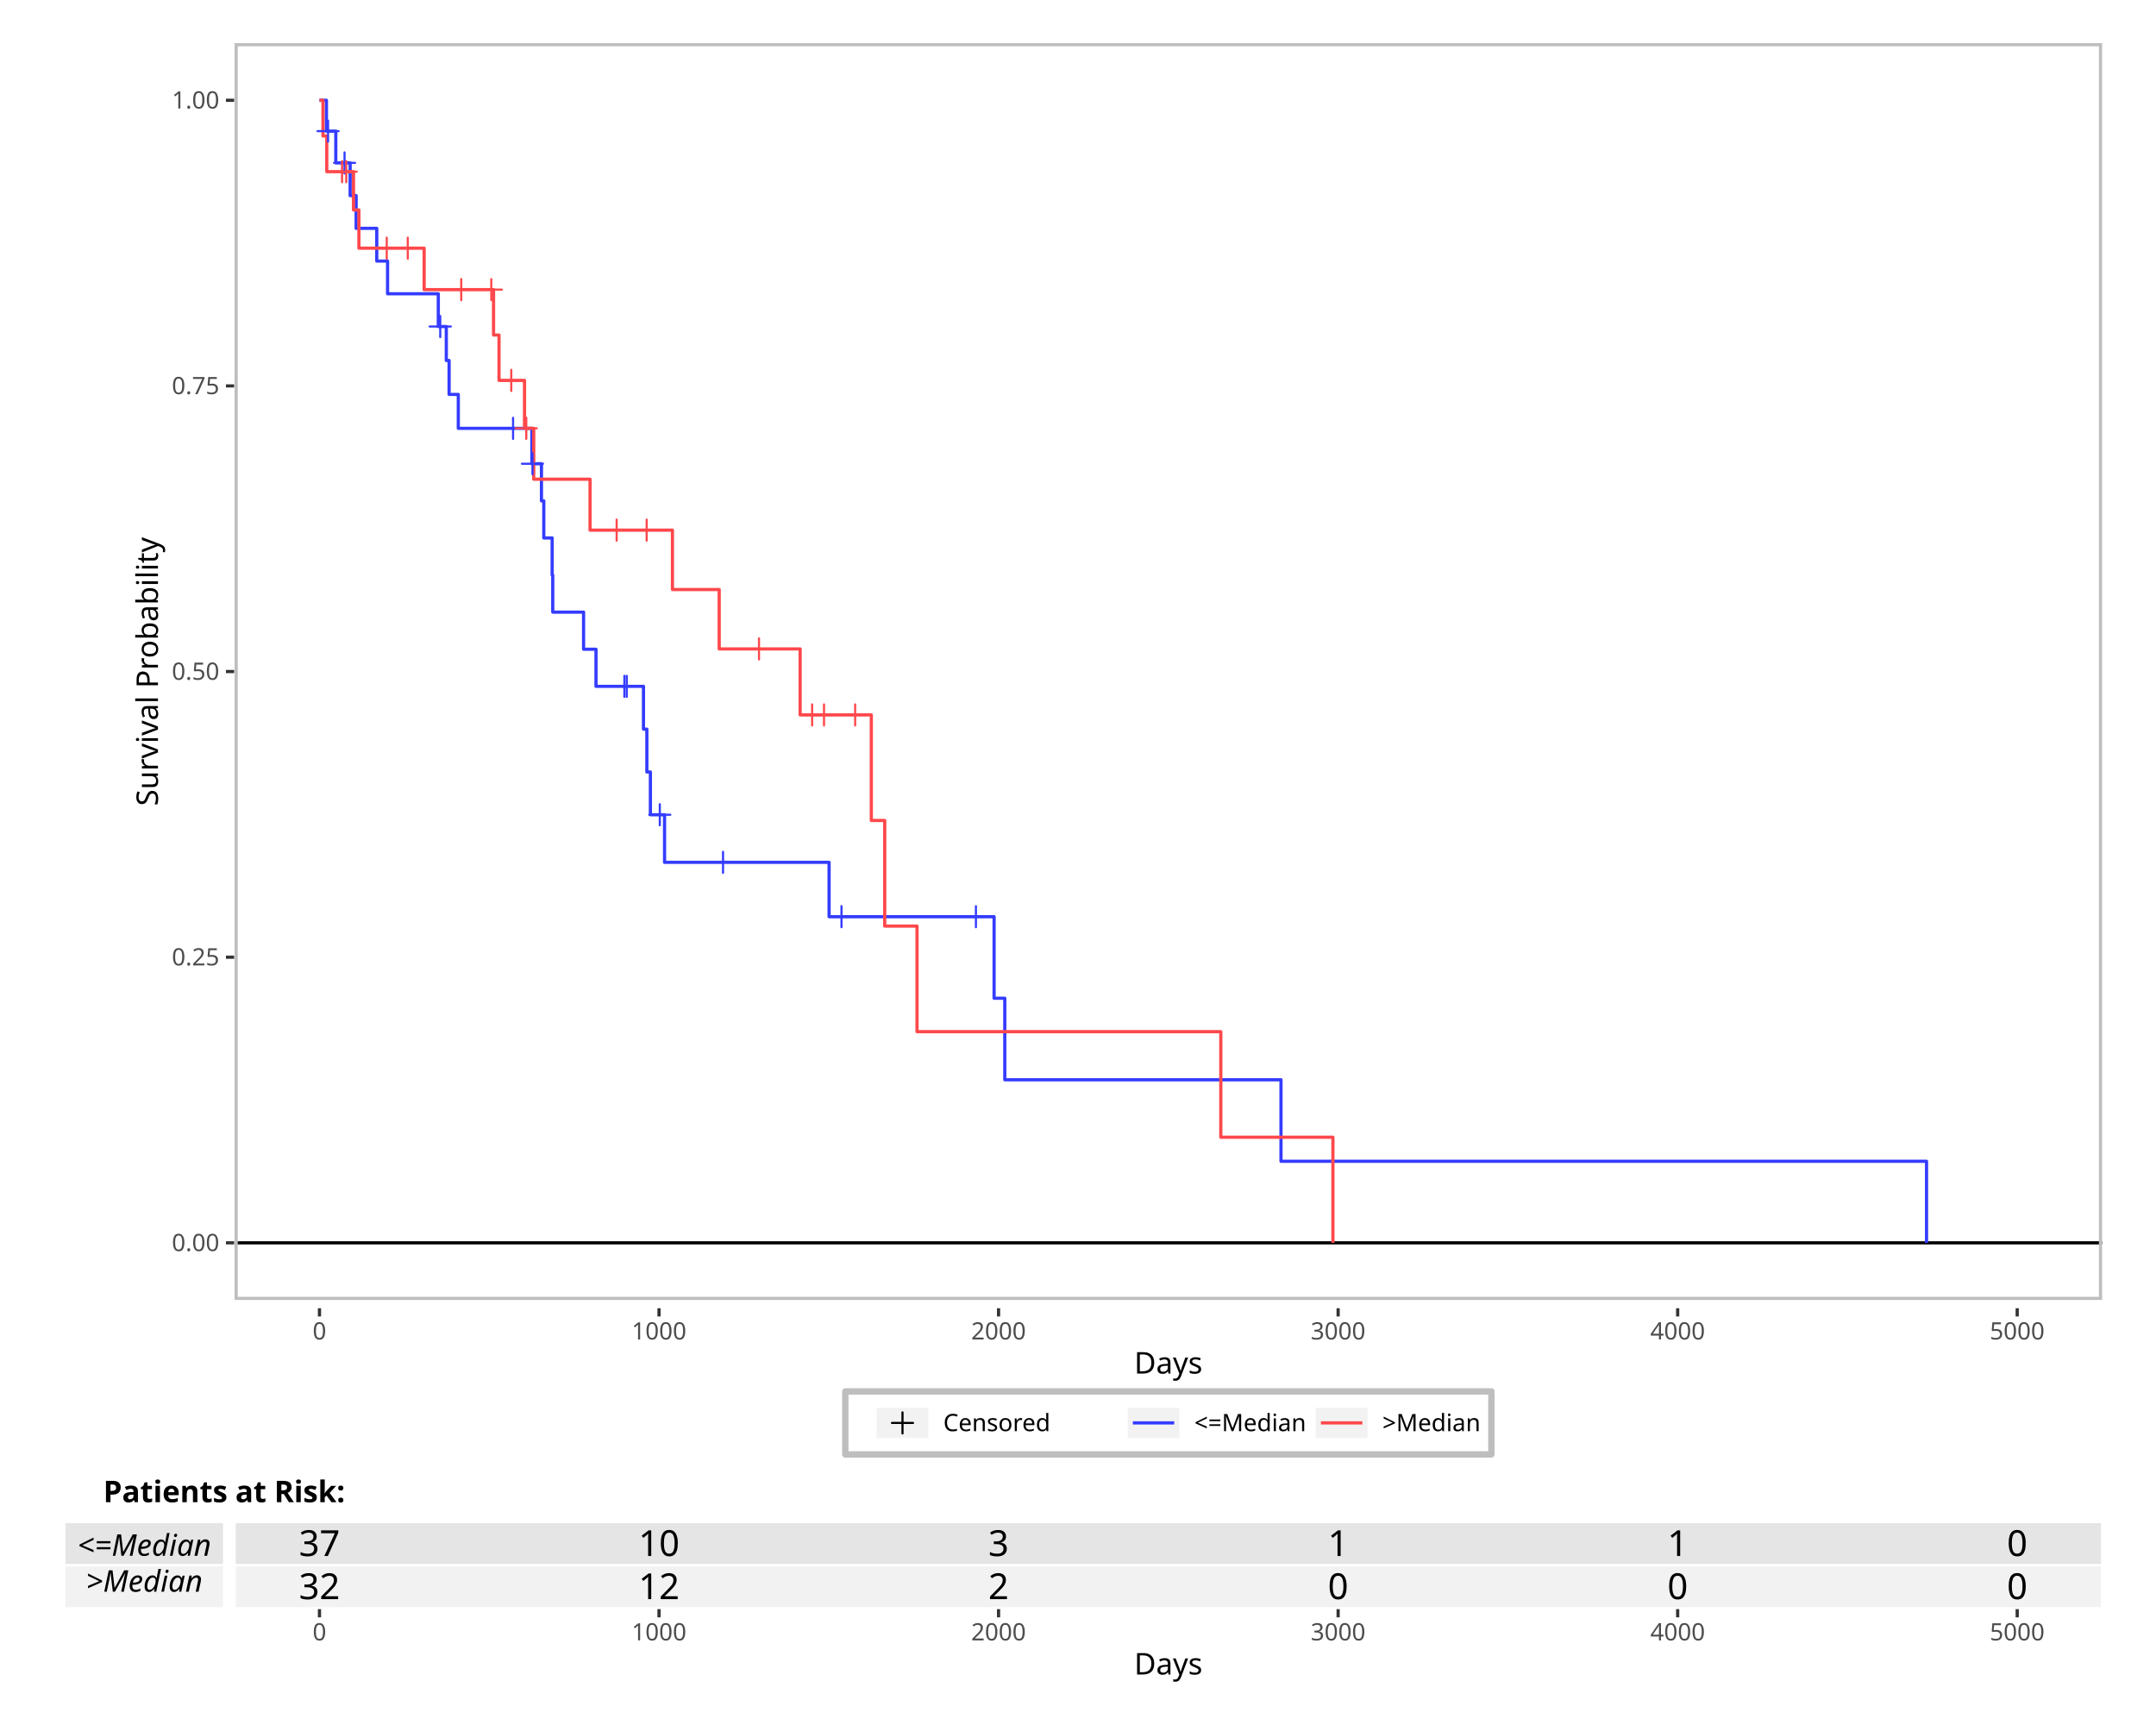
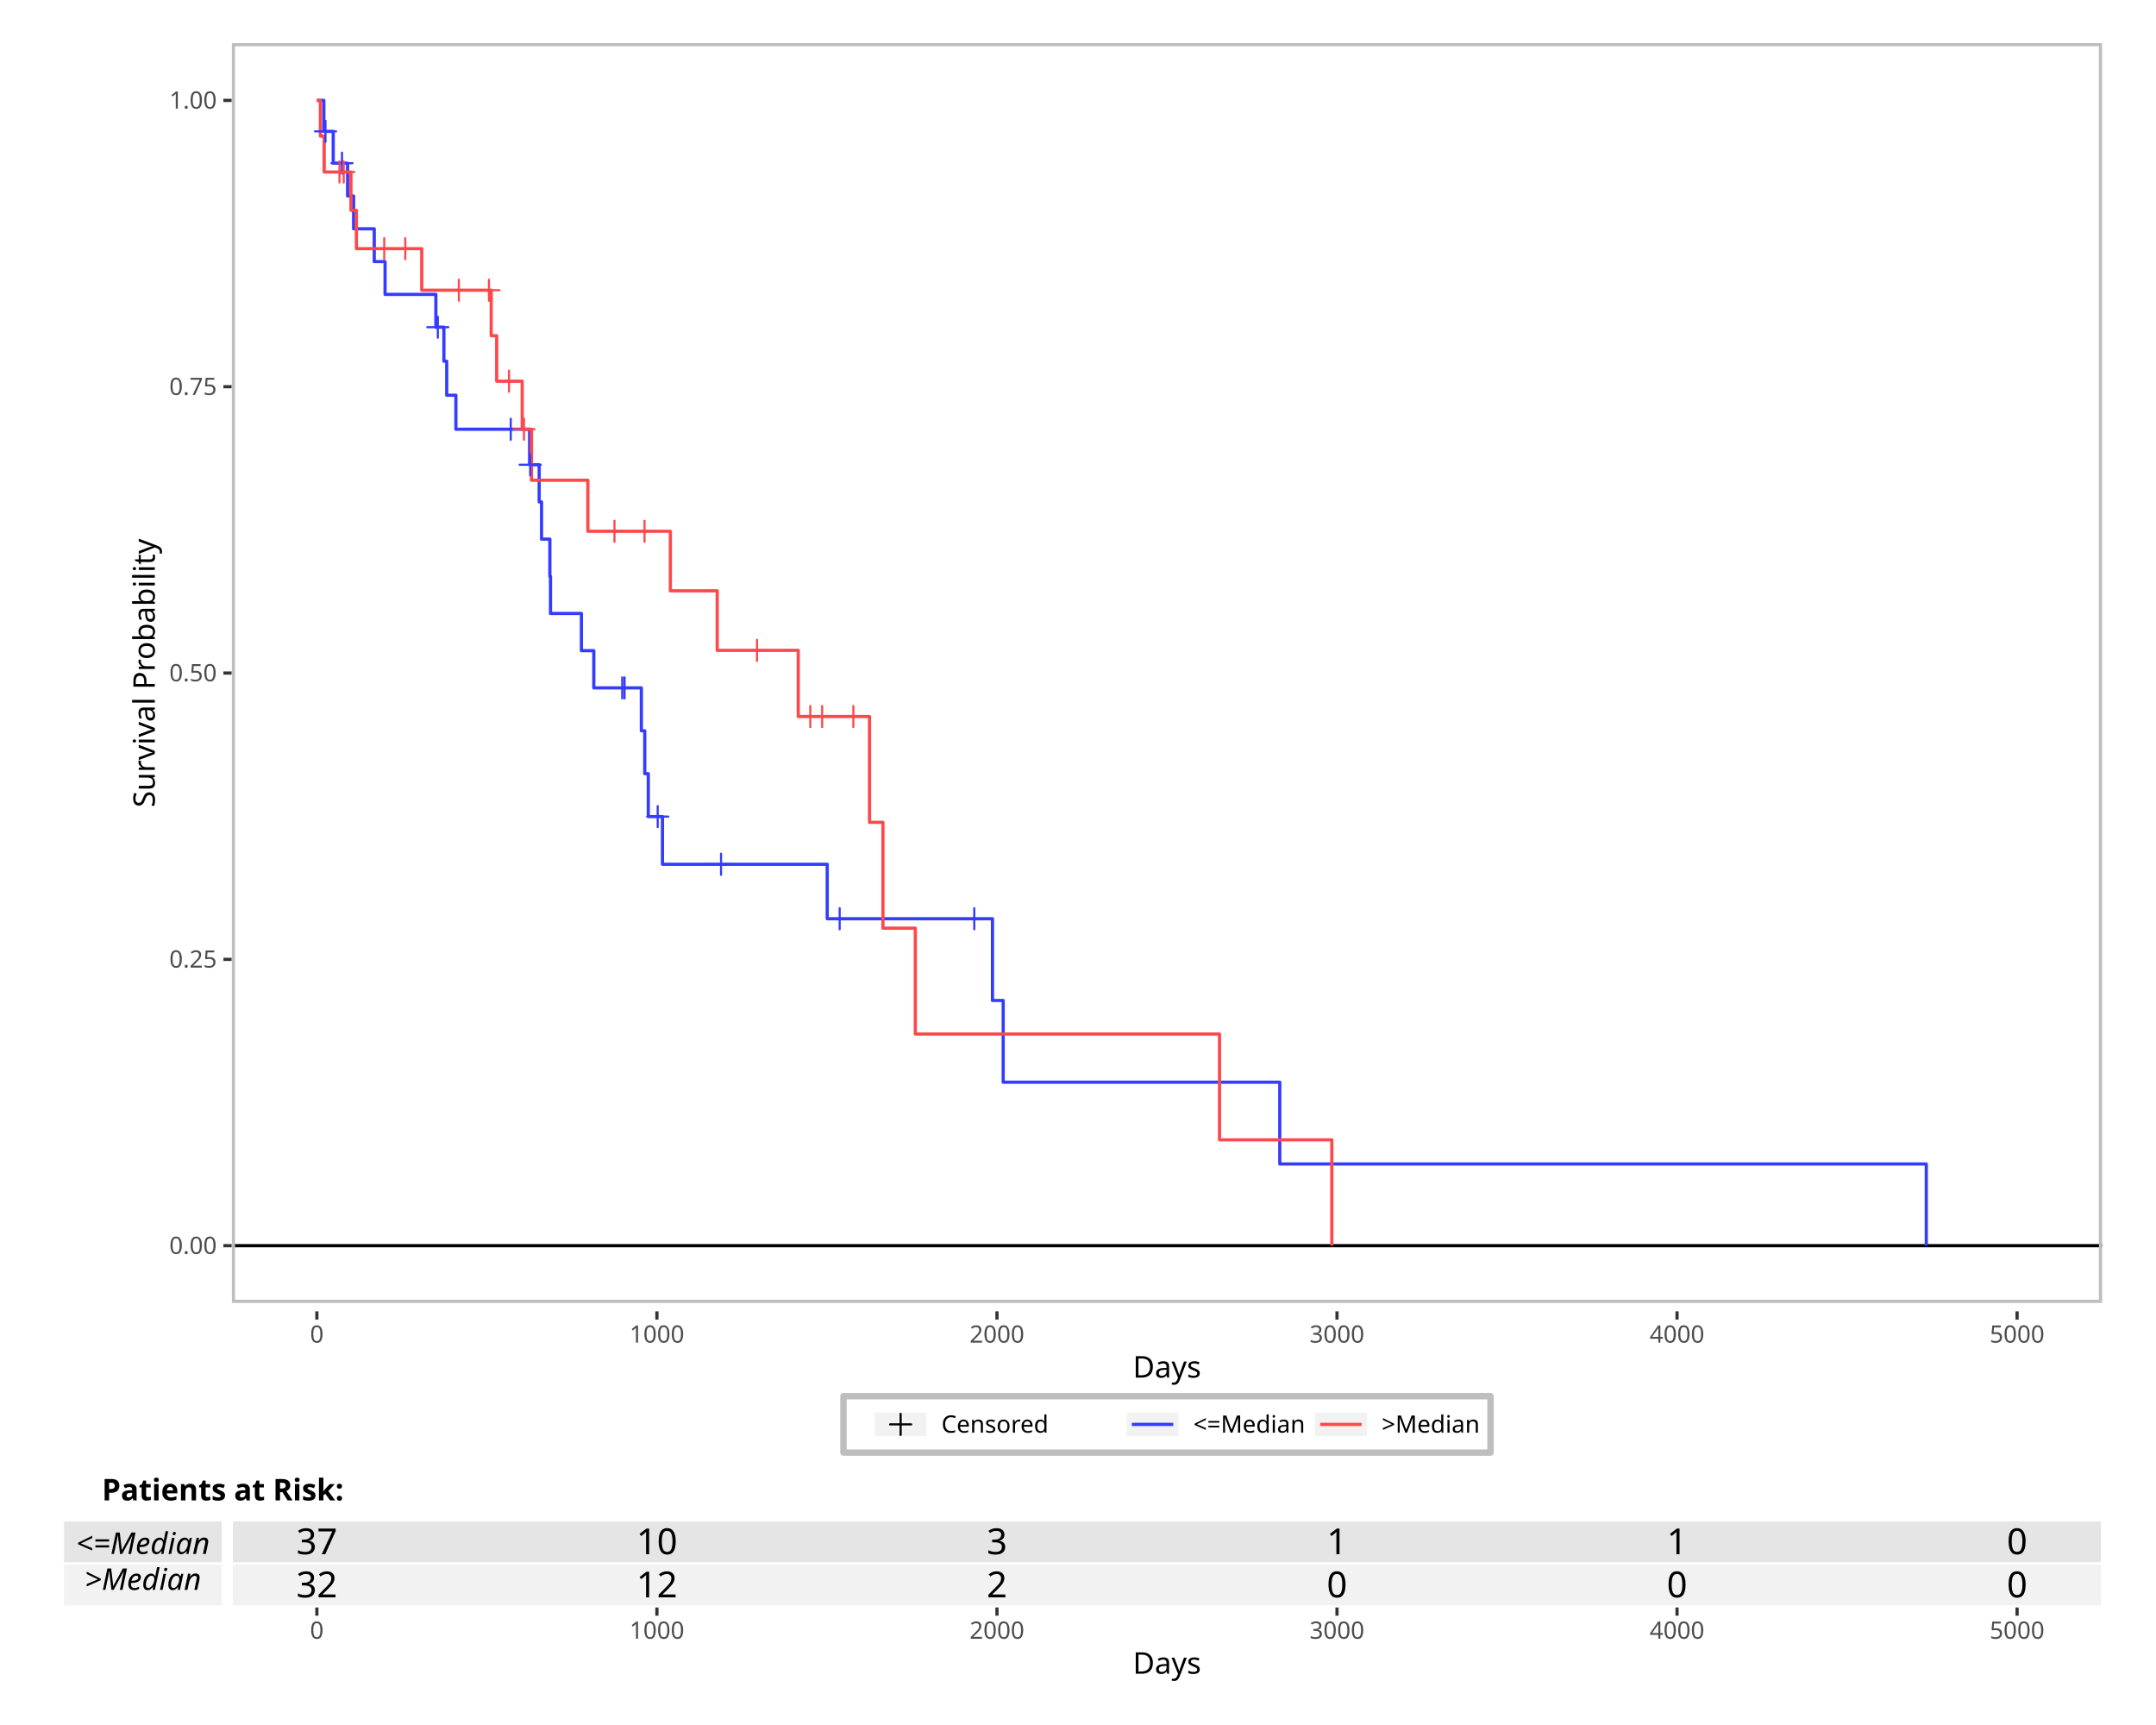
<svg xmlns="http://www.w3.org/2000/svg" class="svglite" data-engine-version="2.0" width="720.00pt" height="576.00pt" viewBox="0 0 720.00 576.00">
  <defs>
    <style type="text/css">
    .svglite line, .svglite polyline, .svglite polygon, .svglite path, .svglite rect, .svglite circle {
      fill: none;
      stroke: #000000;
      stroke-linecap: round;
      stroke-linejoin: round;
      stroke-miterlimit: 10.00;
    }
  </style>
  </defs>
  <rect width="100%" height="100%" style="stroke: none; fill: #FFFFFF;" />
  <defs>
    <clipPath id="cpMC4wMHw3MjAuMDB8MC4wMHw1NzYuMDA=">
      <rect x="0.00" y="0.00" width="720.00" height="576.00" />
    </clipPath>
  </defs>
  <g clip-path="url(#cpMC4wMHw3MjAuMDB8MC4wMHw1NzYuMDA=)">
</g>
  <defs>
-     <clipPath id="cpNzguMzR8NzAyLjAwfDE0LjQwfDQzNC4wOA==">
-       <rect x="78.34" y="14.40" width="623.66" height="419.68" />
+     <clipPath id="cpNzcuNDN8NzAyLjAwfDE0LjQwfDQzNS4wNw==">
+       <rect x="77.43" y="14.40" width="624.57" height="420.67" />
    </clipPath>
  </defs>
-   <g clip-path="url(#cpNzguMzR8NzAyLjAwfDE0LjQwfDQzNC4wOA==)">
-     <polyline points="106.69,434.08 106.69,14.40 " style="stroke-width: 4.27; stroke: #FFFFFF; stroke-linecap: butt;" />
-     <polyline points="220.08,434.08 220.08,14.40 " style="stroke-width: 4.27; stroke: #FFFFFF; stroke-linecap: butt;" />
-     <polyline points="333.47,434.08 333.47,14.40 " style="stroke-width: 4.27; stroke: #FFFFFF; stroke-linecap: butt;" />
-     <polyline points="446.87,434.08 446.87,14.40 " style="stroke-width: 4.27; stroke: #FFFFFF; stroke-linecap: butt;" />
-     <polyline points="560.26,434.08 560.26,14.40 " style="stroke-width: 4.27; stroke: #FFFFFF; stroke-linecap: butt;" />
-     <polyline points="673.65,434.08 673.65,14.40 " style="stroke-width: 4.27; stroke: #FFFFFF; stroke-linecap: butt;" />
-     <line x1="78.34" y1="415.00" x2="702.00" y2="415.00" style="stroke-width: 1.07; stroke-linecap: butt;" />
-     <polyline points="106.69,33.48 109.01,33.48 109.01,43.79 109.56,43.79 109.56,43.79 112.14,43.79 112.14,54.39 115.06,54.39 115.06,54.39 116.93,54.39 116.93,65.32 118.93,65.32 118.93,76.25 125.82,76.25 125.82,87.18 129.43,87.18 129.43,98.10 146.37,98.10 146.37,109.03 147.02,109.03 147.02,109.03 149.04,109.03 149.04,120.36 149.98,120.36 149.98,131.70 153.05,131.70 153.05,143.03 171.34,143.03 171.34,143.03 177.62,143.03 177.62,154.85 177.82,154.85 177.82,154.85 180.82,154.85 180.82,167.24 181.60,167.24 181.60,179.63 184.39,179.63 184.39,192.02 184.59,192.02 184.59,204.40 194.89,204.40 194.89,216.79 199.03,216.79 199.03,229.18 208.51,229.18 208.51,229.18 209.30,229.18 209.30,229.18 214.89,229.18 214.89,243.47 216.02,243.47 216.02,257.77 217.20,257.77 217.20,272.06 220.34,272.06 220.34,272.06 221.93,272.06 221.93,287.94 241.46,287.94 241.46,287.94 276.87,287.94 276.87,306.10 281.02,306.10 281.02,306.10 325.91,306.10 325.91,306.10 331.98,306.10 331.98,333.32 335.55,333.32 335.55,360.55 427.79,360.55 427.79,387.77 643.37,387.77 643.37,415.00 " style="stroke-width: 1.07; stroke: #343CFF; stroke-linecap: butt;" />
-     <polyline points="106.69,33.48 107.86,33.48 107.86,45.40 109.13,45.40 109.13,57.32 114.23,57.32 114.23,57.32 115.63,57.32 115.63,57.32 118.05,57.32 118.05,70.10 119.86,70.10 119.86,82.87 129.15,82.87 129.15,82.87 136.18,82.87 136.18,82.87 141.65,82.87 141.65,96.71 154.03,96.71 154.03,96.71 164.07,96.71 164.07,96.71 164.82,96.71 164.82,111.87 166.65,111.87 166.65,127.02 170.74,127.02 170.74,127.02 175.16,127.02 175.16,143.02 175.75,143.02 175.75,143.02 178.24,143.02 178.24,160.02 197.05,160.02 197.05,177.02 205.93,177.02 205.93,177.02 215.95,177.02 215.95,177.02 224.56,177.02 224.56,196.85 240.18,196.85 240.18,216.68 253.47,216.68 253.47,216.68 267.21,216.68 267.21,238.72 271.22,238.72 271.22,238.72 275.18,238.72 275.18,238.72 285.58,238.72 285.58,238.72 290.98,238.72 290.98,273.97 295.45,273.97 295.45,309.23 306.24,309.23 306.24,344.49 407.69,344.49 407.69,379.74 445.13,379.74 445.13,415.00 " style="stroke-width: 1.07; stroke: #FF484B; stroke-linecap: butt;" />
-     <line x1="106.04" y1="43.79" x2="113.08" y2="43.79" style="stroke-width: 0.71; stroke: #343CFF;" />
-     <line x1="109.56" y1="47.31" x2="109.56" y2="40.27" style="stroke-width: 0.71; stroke: #343CFF;" />
-     <line x1="111.55" y1="54.39" x2="118.58" y2="54.39" style="stroke-width: 0.71; stroke: #343CFF;" />
-     <line x1="115.06" y1="57.91" x2="115.06" y2="50.87" style="stroke-width: 0.71; stroke: #343CFF;" />
-     <line x1="143.50" y1="109.03" x2="150.54" y2="109.03" style="stroke-width: 0.71; stroke: #343CFF;" />
-     <line x1="147.02" y1="112.55" x2="147.02" y2="105.51" style="stroke-width: 0.71; stroke: #343CFF;" />
-     <line x1="167.82" y1="143.03" x2="174.86" y2="143.03" style="stroke-width: 0.71; stroke: #343CFF;" />
-     <line x1="171.34" y1="146.55" x2="171.34" y2="139.51" style="stroke-width: 0.71; stroke: #343CFF;" />
-     <line x1="174.30" y1="154.85" x2="181.34" y2="154.85" style="stroke-width: 0.71; stroke: #343CFF;" />
-     <line x1="177.82" y1="158.37" x2="177.82" y2="151.33" style="stroke-width: 0.71; stroke: #343CFF;" />
-     <line x1="204.99" y1="229.18" x2="212.02" y2="229.18" style="stroke-width: 0.71; stroke: #343CFF;" />
-     <line x1="208.51" y1="232.70" x2="208.51" y2="225.66" style="stroke-width: 0.71; stroke: #343CFF;" />
-     <line x1="205.78" y1="229.18" x2="212.81" y2="229.18" style="stroke-width: 0.71; stroke: #343CFF;" />
-     <line x1="209.30" y1="232.70" x2="209.30" y2="225.66" style="stroke-width: 0.71; stroke: #343CFF;" />
-     <line x1="216.82" y1="272.06" x2="223.86" y2="272.06" style="stroke-width: 0.71; stroke: #343CFF;" />
-     <line x1="220.34" y1="275.58" x2="220.34" y2="268.54" style="stroke-width: 0.71; stroke: #343CFF;" />
-     <line x1="237.94" y1="287.94" x2="244.98" y2="287.94" style="stroke-width: 0.71; stroke: #343CFF;" />
-     <line x1="241.46" y1="291.46" x2="241.46" y2="284.43" style="stroke-width: 0.71; stroke: #343CFF;" />
-     <line x1="277.50" y1="306.10" x2="284.54" y2="306.10" style="stroke-width: 0.71; stroke: #343CFF;" />
-     <line x1="281.02" y1="309.61" x2="281.02" y2="302.58" style="stroke-width: 0.71; stroke: #343CFF;" />
-     <line x1="322.39" y1="306.10" x2="329.43" y2="306.10" style="stroke-width: 0.71; stroke: #343CFF;" />
-     <line x1="325.91" y1="309.61" x2="325.91" y2="302.58" style="stroke-width: 0.71; stroke: #343CFF;" />
-     <line x1="110.71" y1="57.32" x2="117.75" y2="57.32" style="stroke-width: 0.71; stroke: #FF484B;" />
-     <line x1="114.23" y1="60.84" x2="114.23" y2="53.80" style="stroke-width: 0.71; stroke: #FF484B;" />
-     <line x1="112.12" y1="57.32" x2="119.15" y2="57.32" style="stroke-width: 0.71; stroke: #FF484B;" />
-     <line x1="115.63" y1="60.84" x2="115.63" y2="53.80" style="stroke-width: 0.71; stroke: #FF484B;" />
-     <line x1="125.63" y1="82.87" x2="132.67" y2="82.87" style="stroke-width: 0.71; stroke: #FF484B;" />
-     <line x1="129.15" y1="86.39" x2="129.15" y2="79.35" style="stroke-width: 0.71; stroke: #FF484B;" />
-     <line x1="132.66" y1="82.87" x2="139.70" y2="82.87" style="stroke-width: 0.71; stroke: #FF484B;" />
-     <line x1="136.18" y1="86.39" x2="136.18" y2="79.35" style="stroke-width: 0.71; stroke: #FF484B;" />
-     <line x1="150.51" y1="96.71" x2="157.55" y2="96.71" style="stroke-width: 0.71; stroke: #FF484B;" />
-     <line x1="154.03" y1="100.23" x2="154.03" y2="93.19" style="stroke-width: 0.71; stroke: #FF484B;" />
-     <line x1="160.56" y1="96.71" x2="167.59" y2="96.71" style="stroke-width: 0.71; stroke: #FF484B;" />
-     <line x1="164.07" y1="100.23" x2="164.07" y2="93.19" style="stroke-width: 0.71; stroke: #FF484B;" />
-     <line x1="167.22" y1="127.02" x2="174.26" y2="127.02" style="stroke-width: 0.71; stroke: #FF484B;" />
-     <line x1="170.74" y1="130.54" x2="170.74" y2="123.50" style="stroke-width: 0.71; stroke: #FF484B;" />
-     <line x1="172.23" y1="143.02" x2="179.26" y2="143.02" style="stroke-width: 0.71; stroke: #FF484B;" />
-     <line x1="175.75" y1="146.54" x2="175.75" y2="139.50" style="stroke-width: 0.71; stroke: #FF484B;" />
-     <line x1="202.41" y1="177.02" x2="209.45" y2="177.02" style="stroke-width: 0.71; stroke: #FF484B;" />
-     <line x1="205.93" y1="180.54" x2="205.93" y2="173.50" style="stroke-width: 0.71; stroke: #FF484B;" />
-     <line x1="212.43" y1="177.02" x2="219.47" y2="177.02" style="stroke-width: 0.71; stroke: #FF484B;" />
-     <line x1="215.95" y1="180.54" x2="215.95" y2="173.50" style="stroke-width: 0.71; stroke: #FF484B;" />
-     <line x1="249.95" y1="216.68" x2="256.99" y2="216.68" style="stroke-width: 0.71; stroke: #FF484B;" />
-     <line x1="253.47" y1="220.20" x2="253.47" y2="213.16" style="stroke-width: 0.71; stroke: #FF484B;" />
-     <line x1="267.70" y1="238.72" x2="274.74" y2="238.72" style="stroke-width: 0.71; stroke: #FF484B;" />
-     <line x1="271.22" y1="242.24" x2="271.22" y2="235.20" style="stroke-width: 0.71; stroke: #FF484B;" />
-     <line x1="271.66" y1="238.72" x2="278.70" y2="238.72" style="stroke-width: 0.71; stroke: #FF484B;" />
-     <line x1="275.18" y1="242.24" x2="275.18" y2="235.20" style="stroke-width: 0.71; stroke: #FF484B;" />
-     <line x1="282.06" y1="238.72" x2="289.10" y2="238.72" style="stroke-width: 0.71; stroke: #FF484B;" />
-     <line x1="285.58" y1="242.24" x2="285.58" y2="235.20" style="stroke-width: 0.71; stroke: #FF484B;" />
-     <rect x="78.34" y="14.40" width="623.66" height="419.68" style="stroke-width: 2.13; stroke: #BEBEBE;" />
+   <g clip-path="url(#cpNzcuNDN8NzAyLjAwfDE0LjQwfDQzNS4wNw==)">
+     <polyline points="105.82,435.07 105.82,14.40 " style="stroke-width: 4.27; stroke: #FFFFFF; stroke-linecap: butt;" />
+     <polyline points="219.38,435.07 219.38,14.40 " style="stroke-width: 4.27; stroke: #FFFFFF; stroke-linecap: butt;" />
+     <polyline points="332.94,435.07 332.94,14.40 " style="stroke-width: 4.27; stroke: #FFFFFF; stroke-linecap: butt;" />
+     <polyline points="446.49,435.07 446.49,14.40 " style="stroke-width: 4.27; stroke: #FFFFFF; stroke-linecap: butt;" />
+     <polyline points="560.05,435.07 560.05,14.40 " style="stroke-width: 4.27; stroke: #FFFFFF; stroke-linecap: butt;" />
+     <polyline points="673.61,435.07 673.61,14.40 " style="stroke-width: 4.27; stroke: #FFFFFF; stroke-linecap: butt;" />
+     <line x1="77.43" y1="415.95" x2="702.00" y2="415.95" style="stroke-width: 1.07; stroke-linecap: butt;" />
+     <polyline points="105.82,33.52 108.15,33.52 108.15,43.86 108.70,43.86 108.70,43.86 111.28,43.86 111.28,54.49 114.21,54.49 114.21,54.49 116.08,54.49 116.08,65.44 118.09,65.44 118.09,76.39 124.98,76.39 124.98,87.35 128.59,87.35 128.59,98.30 145.56,98.30 145.56,109.25 146.21,109.25 146.21,109.25 148.24,109.25 148.24,120.61 149.18,120.61 149.18,131.97 152.25,131.97 152.25,143.33 170.57,143.33 170.57,143.33 176.86,143.33 176.86,155.18 177.06,155.18 177.06,155.18 180.06,155.18 180.06,167.60 180.85,167.60 180.85,180.02 183.63,180.02 183.63,192.44 183.84,192.44 183.84,204.85 194.16,204.85 194.16,217.27 198.30,217.27 198.30,229.69 207.79,229.69 207.79,229.69 208.58,229.69 208.58,229.69 214.18,229.69 214.18,244.02 215.32,244.02 215.32,258.34 216.50,258.34 216.50,272.67 219.64,272.67 219.64,272.67 221.23,272.67 221.23,288.59 240.79,288.59 240.79,288.59 276.25,288.59 276.25,306.78 280.41,306.78 280.41,306.78 325.36,306.78 325.36,306.78 331.44,306.78 331.44,334.07 335.02,334.07 335.02,361.37 427.39,361.37 427.39,388.66 643.29,388.66 643.29,415.95 " style="stroke-width: 1.07; stroke: #343CFF; stroke-linecap: butt;" />
+     <polyline points="105.82,33.52 107.00,33.52 107.00,45.47 108.26,45.47 108.26,57.42 113.38,57.42 113.38,57.42 114.78,57.42 114.78,57.42 117.20,57.42 117.20,70.23 119.02,70.23 119.02,83.03 128.32,83.03 128.32,83.03 135.35,83.03 135.35,83.03 140.84,83.03 140.84,96.90 153.23,96.90 153.23,96.90 163.29,96.90 163.29,96.90 164.04,96.90 164.04,112.10 165.87,112.10 165.87,127.29 169.97,127.29 169.97,127.29 174.39,127.29 174.39,143.32 174.98,143.32 174.98,143.32 177.48,143.32 177.48,160.36 196.32,160.36 196.32,177.40 205.21,177.40 205.21,177.40 215.24,177.40 215.24,177.40 223.87,177.40 223.87,197.28 239.51,197.28 239.51,217.16 252.81,217.16 252.81,217.16 266.58,217.16 266.58,239.25 270.60,239.25 270.60,239.25 274.56,239.25 274.56,239.25 284.98,239.25 284.98,239.25 290.38,239.25 290.38,274.59 294.86,274.59 294.86,309.93 305.67,309.93 305.67,345.27 407.26,345.27 407.26,380.61 444.76,380.61 444.76,415.95 " style="stroke-width: 1.07; stroke: #FF484B; stroke-linecap: butt;" />
+     <line x1="105.18" y1="43.86" x2="112.22" y2="43.86" style="stroke-width: 0.71; stroke: #343CFF;" />
+     <line x1="108.70" y1="47.38" x2="108.70" y2="40.34" style="stroke-width: 0.71; stroke: #343CFF;" />
+     <line x1="110.69" y1="54.49" x2="117.73" y2="54.49" style="stroke-width: 0.71; stroke: #343CFF;" />
+     <line x1="114.21" y1="58.01" x2="114.21" y2="50.97" style="stroke-width: 0.71; stroke: #343CFF;" />
+     <line x1="142.69" y1="109.25" x2="149.73" y2="109.25" style="stroke-width: 0.71; stroke: #343CFF;" />
+     <line x1="146.21" y1="112.77" x2="146.21" y2="105.74" style="stroke-width: 0.71; stroke: #343CFF;" />
+     <line x1="167.05" y1="143.33" x2="174.09" y2="143.33" style="stroke-width: 0.71; stroke: #343CFF;" />
+     <line x1="170.57" y1="146.85" x2="170.57" y2="139.81" style="stroke-width: 0.71; stroke: #343CFF;" />
+     <line x1="173.54" y1="155.18" x2="180.58" y2="155.18" style="stroke-width: 0.71; stroke: #343CFF;" />
+     <line x1="177.06" y1="158.70" x2="177.06" y2="151.67" style="stroke-width: 0.71; stroke: #343CFF;" />
+     <line x1="204.27" y1="229.69" x2="211.31" y2="229.69" style="stroke-width: 0.71; stroke: #343CFF;" />
+     <line x1="207.79" y1="233.21" x2="207.79" y2="226.17" style="stroke-width: 0.71; stroke: #343CFF;" />
+     <line x1="205.06" y1="229.69" x2="212.10" y2="229.69" style="stroke-width: 0.71; stroke: #343CFF;" />
+     <line x1="208.58" y1="233.21" x2="208.58" y2="226.17" style="stroke-width: 0.71; stroke: #343CFF;" />
+     <line x1="216.12" y1="272.67" x2="223.16" y2="272.67" style="stroke-width: 0.71; stroke: #343CFF;" />
+     <line x1="219.64" y1="276.19" x2="219.64" y2="269.15" style="stroke-width: 0.71; stroke: #343CFF;" />
+     <line x1="237.27" y1="288.59" x2="244.31" y2="288.59" style="stroke-width: 0.71; stroke: #343CFF;" />
+     <line x1="240.79" y1="292.11" x2="240.79" y2="285.07" style="stroke-width: 0.71; stroke: #343CFF;" />
+     <line x1="276.89" y1="306.78" x2="283.93" y2="306.78" style="stroke-width: 0.71; stroke: #343CFF;" />
+     <line x1="280.41" y1="310.30" x2="280.41" y2="303.26" style="stroke-width: 0.71; stroke: #343CFF;" />
+     <line x1="321.84" y1="306.78" x2="328.88" y2="306.78" style="stroke-width: 0.71; stroke: #343CFF;" />
+     <line x1="325.36" y1="310.30" x2="325.36" y2="303.26" style="stroke-width: 0.71; stroke: #343CFF;" />
+     <line x1="109.86" y1="57.42" x2="116.90" y2="57.42" style="stroke-width: 0.71; stroke: #FF484B;" />
+     <line x1="113.38" y1="60.94" x2="113.38" y2="53.90" style="stroke-width: 0.71; stroke: #FF484B;" />
+     <line x1="111.26" y1="57.42" x2="118.30" y2="57.42" style="stroke-width: 0.71; stroke: #FF484B;" />
+     <line x1="114.78" y1="60.94" x2="114.78" y2="53.90" style="stroke-width: 0.71; stroke: #FF484B;" />
+     <line x1="124.80" y1="83.03" x2="131.84" y2="83.03" style="stroke-width: 0.71; stroke: #FF484B;" />
+     <line x1="128.32" y1="86.55" x2="128.32" y2="79.51" style="stroke-width: 0.71; stroke: #FF484B;" />
+     <line x1="131.84" y1="83.03" x2="138.87" y2="83.03" style="stroke-width: 0.71; stroke: #FF484B;" />
+     <line x1="135.35" y1="86.55" x2="135.35" y2="79.51" style="stroke-width: 0.71; stroke: #FF484B;" />
+     <line x1="149.71" y1="96.90" x2="156.75" y2="96.90" style="stroke-width: 0.71; stroke: #FF484B;" />
+     <line x1="153.23" y1="100.42" x2="153.23" y2="93.38" style="stroke-width: 0.71; stroke: #FF484B;" />
+     <line x1="159.77" y1="96.90" x2="166.81" y2="96.90" style="stroke-width: 0.71; stroke: #FF484B;" />
+     <line x1="163.29" y1="100.42" x2="163.29" y2="93.38" style="stroke-width: 0.71; stroke: #FF484B;" />
+     <line x1="166.45" y1="127.29" x2="173.49" y2="127.29" style="stroke-width: 0.71; stroke: #FF484B;" />
+     <line x1="169.97" y1="130.81" x2="169.97" y2="123.77" style="stroke-width: 0.71; stroke: #FF484B;" />
+     <line x1="171.46" y1="143.32" x2="178.50" y2="143.32" style="stroke-width: 0.71; stroke: #FF484B;" />
+     <line x1="174.98" y1="146.84" x2="174.98" y2="139.81" style="stroke-width: 0.71; stroke: #FF484B;" />
+     <line x1="201.69" y1="177.40" x2="208.73" y2="177.40" style="stroke-width: 0.71; stroke: #FF484B;" />
+     <line x1="205.21" y1="180.92" x2="205.21" y2="173.88" style="stroke-width: 0.71; stroke: #FF484B;" />
+     <line x1="211.72" y1="177.40" x2="218.76" y2="177.40" style="stroke-width: 0.71; stroke: #FF484B;" />
+     <line x1="215.24" y1="180.92" x2="215.24" y2="173.88" style="stroke-width: 0.71; stroke: #FF484B;" />
+     <line x1="249.30" y1="217.16" x2="256.33" y2="217.16" style="stroke-width: 0.71; stroke: #FF484B;" />
+     <line x1="252.81" y1="220.68" x2="252.81" y2="213.64" style="stroke-width: 0.71; stroke: #FF484B;" />
+     <line x1="267.08" y1="239.25" x2="274.11" y2="239.25" style="stroke-width: 0.71; stroke: #FF484B;" />
+     <line x1="270.60" y1="242.77" x2="270.60" y2="235.73" style="stroke-width: 0.71; stroke: #FF484B;" />
+     <line x1="271.04" y1="239.25" x2="278.08" y2="239.25" style="stroke-width: 0.71; stroke: #FF484B;" />
+     <line x1="274.56" y1="242.77" x2="274.56" y2="235.73" style="stroke-width: 0.71; stroke: #FF484B;" />
+     <line x1="281.46" y1="239.25" x2="288.50" y2="239.25" style="stroke-width: 0.71; stroke: #FF484B;" />
+     <line x1="284.98" y1="242.77" x2="284.98" y2="235.73" style="stroke-width: 0.71; stroke: #FF484B;" />
+     <rect x="77.43" y="14.40" width="624.57" height="420.67" style="stroke-width: 2.13; stroke: #BEBEBE;" />
  </g>
  <g clip-path="url(#cpMC4wMHw3MjAuMDB8MC4wMHw1NzYuMDA=)">
-     <text x="73.26" y="417.75" text-anchor="end" style="font-size: 8.00px; fill: #4D4D4D; font-family: sans;" textLength="15.57px" lengthAdjust="spacingAndGlyphs">0.00</text>
-     <text x="73.26" y="322.37" text-anchor="end" style="font-size: 8.00px; fill: #4D4D4D; font-family: sans;" textLength="15.57px" lengthAdjust="spacingAndGlyphs">0.25</text>
-     <text x="73.26" y="226.99" text-anchor="end" style="font-size: 8.00px; fill: #4D4D4D; font-family: sans;" textLength="15.57px" lengthAdjust="spacingAndGlyphs">0.50</text>
-     <text x="73.26" y="131.61" text-anchor="end" style="font-size: 8.00px; fill: #4D4D4D; font-family: sans;" textLength="15.57px" lengthAdjust="spacingAndGlyphs">0.75</text>
-     <text x="73.26" y="36.23" text-anchor="end" style="font-size: 8.00px; fill: #4D4D4D; font-family: sans;" textLength="15.57px" lengthAdjust="spacingAndGlyphs">1.00</text>
-     <polyline points="75.45,415.00 78.19,415.00 " style="stroke-width: 1.07; stroke: #333333; stroke-linecap: butt;" />
-     <polyline points="75.45,319.62 78.19,319.62 " style="stroke-width: 1.07; stroke: #333333; stroke-linecap: butt;" />
-     <polyline points="75.45,224.24 78.19,224.24 " style="stroke-width: 1.07; stroke: #333333; stroke-linecap: butt;" />
-     <polyline points="75.45,128.86 78.19,128.86 " style="stroke-width: 1.07; stroke: #333333; stroke-linecap: butt;" />
-     <polyline points="75.45,33.48 78.19,33.48 " style="stroke-width: 1.07; stroke: #333333; stroke-linecap: butt;" />
-     <text transform="translate(52.75,224.24) rotate(-90)" text-anchor="middle" style="font-size: 10.00px; font-family: sans;" textLength="85.04px" lengthAdjust="spacingAndGlyphs">Survival Probability</text>
-     <polyline points="106.69,439.58 106.69,436.84 " style="stroke-width: 1.07; stroke: #333333; stroke-linecap: butt;" />
-     <polyline points="220.08,439.58 220.08,436.84 " style="stroke-width: 1.07; stroke: #333333; stroke-linecap: butt;" />
-     <polyline points="333.47,439.58 333.47,436.84 " style="stroke-width: 1.07; stroke: #333333; stroke-linecap: butt;" />
-     <polyline points="446.87,439.58 446.87,436.84 " style="stroke-width: 1.07; stroke: #333333; stroke-linecap: butt;" />
-     <polyline points="560.26,439.58 560.26,436.84 " style="stroke-width: 1.07; stroke: #333333; stroke-linecap: butt;" />
-     <polyline points="673.65,439.58 673.65,436.84 " style="stroke-width: 1.07; stroke: #333333; stroke-linecap: butt;" />
-     <text x="106.69" y="447.27" text-anchor="middle" style="font-size: 8.00px; fill: #4D4D4D; font-family: sans;" textLength="4.45px" lengthAdjust="spacingAndGlyphs">0</text>
-     <text x="220.08" y="447.27" text-anchor="middle" style="font-size: 8.00px; fill: #4D4D4D; font-family: sans;" textLength="17.80px" lengthAdjust="spacingAndGlyphs">1000</text>
-     <text x="333.47" y="447.27" text-anchor="middle" style="font-size: 8.00px; fill: #4D4D4D; font-family: sans;" textLength="17.80px" lengthAdjust="spacingAndGlyphs">2000</text>
-     <text x="446.87" y="447.27" text-anchor="middle" style="font-size: 8.00px; fill: #4D4D4D; font-family: sans;" textLength="17.80px" lengthAdjust="spacingAndGlyphs">3000</text>
-     <text x="560.26" y="447.27" text-anchor="middle" style="font-size: 8.00px; fill: #4D4D4D; font-family: sans;" textLength="17.80px" lengthAdjust="spacingAndGlyphs">4000</text>
-     <text x="673.65" y="447.27" text-anchor="middle" style="font-size: 8.00px; fill: #4D4D4D; font-family: sans;" textLength="17.80px" lengthAdjust="spacingAndGlyphs">5000</text>
-     <text x="390.17" y="458.65" text-anchor="middle" style="font-size: 10.00px; font-family: sans;" textLength="22.79px" lengthAdjust="spacingAndGlyphs">Days</text>
-     <rect x="282.29" y="464.61" width="215.76" height="21.04" style="stroke-width: 2.13; stroke: #BEBEBE;" />
-     <rect x="292.75" y="470.09" width="17.28" height="10.08" style="stroke-width: 1.07; stroke: none; fill: #F2F2F2;" />
-     <line x1="297.87" y1="475.13" x2="304.91" y2="475.13" style="stroke-width: 0.71;" />
-     <line x1="301.39" y1="478.65" x2="301.39" y2="471.61" style="stroke-width: 0.71;" />
-     <text x="315.01" y="477.88" style="font-size: 8.00px; font-family: sans;" textLength="34.69px" lengthAdjust="spacingAndGlyphs">Censored</text>
-     <rect x="376.59" y="470.09" width="17.28" height="10.08" style="stroke-width: 1.07; stroke: none; fill: #F2F2F2;" />
-     <line x1="378.32" y1="475.13" x2="392.14" y2="475.13" style="stroke-width: 1.07; stroke: #343CFF; stroke-linecap: butt;" />
-     <rect x="439.41" y="470.09" width="17.28" height="10.08" style="stroke-width: 1.07; stroke: none; fill: #F2F2F2;" />
-     <line x1="441.13" y1="475.13" x2="454.96" y2="475.13" style="stroke-width: 1.07; stroke: #FF484B; stroke-linecap: butt;" />
-     <text x="398.85" y="477.88" style="font-size: 8.00px; font-family: sans;" textLength="35.59px" lengthAdjust="spacingAndGlyphs">&lt;=Median</text>
-     <text x="461.67" y="477.88" style="font-size: 8.00px; font-family: sans;" textLength="30.92px" lengthAdjust="spacingAndGlyphs">&gt;Median</text>
-     <text x="74.86" y="501.61" text-anchor="middle" style="font-size: 10.00px; font-weight: bold; font-family: sans;" textLength="72.26px" lengthAdjust="spacingAndGlyphs">Patients at Risk:</text>
-     <rect x="78.34" y="522.64" width="623.66" height="14.40" style="stroke-width: 0.75; stroke: #FFFFFF; fill: #F2F2F2;" />
-     <rect x="78.34" y="508.24" width="623.66" height="14.40" style="stroke-width: 0.75; stroke: #FFFFFF; fill: #E5E5E5;" />
-     <text x="106.69" y="519.57" text-anchor="middle" style="font-size: 12.00px; font-family: sans;" textLength="13.35px" lengthAdjust="spacingAndGlyphs">37</text>
-     <text x="220.08" y="519.57" text-anchor="middle" style="font-size: 12.00px; font-family: sans;" textLength="13.35px" lengthAdjust="spacingAndGlyphs">10</text>
-     <text x="333.47" y="519.57" text-anchor="middle" style="font-size: 12.00px; font-family: sans;" textLength="6.67px" lengthAdjust="spacingAndGlyphs">3</text>
-     <text x="446.87" y="519.57" text-anchor="middle" style="font-size: 12.00px; font-family: sans;" textLength="6.67px" lengthAdjust="spacingAndGlyphs">1</text>
-     <text x="560.26" y="519.57" text-anchor="middle" style="font-size: 12.00px; font-family: sans;" textLength="6.67px" lengthAdjust="spacingAndGlyphs">1</text>
-     <text x="673.65" y="519.57" text-anchor="middle" style="font-size: 12.00px; font-family: sans;" textLength="6.67px" lengthAdjust="spacingAndGlyphs">0</text>
-     <text x="106.69" y="533.97" text-anchor="middle" style="font-size: 12.00px; font-family: sans;" textLength="13.35px" lengthAdjust="spacingAndGlyphs">32</text>
-     <text x="220.08" y="533.97" text-anchor="middle" style="font-size: 12.00px; font-family: sans;" textLength="13.35px" lengthAdjust="spacingAndGlyphs">12</text>
-     <text x="333.47" y="533.97" text-anchor="middle" style="font-size: 12.00px; font-family: sans;" textLength="6.67px" lengthAdjust="spacingAndGlyphs">2</text>
-     <text x="446.87" y="533.97" text-anchor="middle" style="font-size: 12.00px; font-family: sans;" textLength="6.67px" lengthAdjust="spacingAndGlyphs">0</text>
-     <text x="560.26" y="533.97" text-anchor="middle" style="font-size: 12.00px; font-family: sans;" textLength="6.67px" lengthAdjust="spacingAndGlyphs">0</text>
-     <text x="673.65" y="533.97" text-anchor="middle" style="font-size: 12.00px; font-family: sans;" textLength="6.67px" lengthAdjust="spacingAndGlyphs">0</text>
-     <rect x="21.47" y="522.64" width="53.39" height="14.40" style="stroke-width: 0.75; stroke: #FFFFFF; fill: #F2F2F2;" />
-     <rect x="21.47" y="508.24" width="53.39" height="14.40" style="stroke-width: 0.75; stroke: #FFFFFF; fill: #E5E5E5;" />
-     <text x="48.17" y="519.49" text-anchor="middle" style="font-size: 10.00px; font-style: italic; font-family: sans;" textLength="44.49px" lengthAdjust="spacingAndGlyphs">&lt;=Median</text>
-     <text x="48.17" y="531.49" text-anchor="middle" style="font-size: 10.00px; font-style: italic; font-family: sans;" textLength="38.65px" lengthAdjust="spacingAndGlyphs">&gt;Median</text>
-     <polyline points="106.69,540.05 106.69,537.31 " style="stroke-width: 1.07; stroke: #333333; stroke-linecap: butt;" />
-     <polyline points="220.08,540.05 220.08,537.31 " style="stroke-width: 1.07; stroke: #333333; stroke-linecap: butt;" />
-     <polyline points="333.47,540.05 333.47,537.31 " style="stroke-width: 1.07; stroke: #333333; stroke-linecap: butt;" />
-     <polyline points="446.87,540.05 446.87,537.31 " style="stroke-width: 1.07; stroke: #333333; stroke-linecap: butt;" />
-     <polyline points="560.26,540.05 560.26,537.31 " style="stroke-width: 1.07; stroke: #333333; stroke-linecap: butt;" />
-     <polyline points="673.65,540.05 673.65,537.31 " style="stroke-width: 1.07; stroke: #333333; stroke-linecap: butt;" />
-     <text x="106.69" y="547.75" text-anchor="middle" style="font-size: 8.00px; fill: #4D4D4D; font-family: sans;" textLength="4.45px" lengthAdjust="spacingAndGlyphs">0</text>
-     <text x="220.08" y="547.75" text-anchor="middle" style="font-size: 8.00px; fill: #4D4D4D; font-family: sans;" textLength="17.80px" lengthAdjust="spacingAndGlyphs">1000</text>
-     <text x="333.47" y="547.75" text-anchor="middle" style="font-size: 8.00px; fill: #4D4D4D; font-family: sans;" textLength="17.80px" lengthAdjust="spacingAndGlyphs">2000</text>
-     <text x="446.87" y="547.75" text-anchor="middle" style="font-size: 8.00px; fill: #4D4D4D; font-family: sans;" textLength="17.80px" lengthAdjust="spacingAndGlyphs">3000</text>
-     <text x="560.26" y="547.75" text-anchor="middle" style="font-size: 8.00px; fill: #4D4D4D; font-family: sans;" textLength="17.80px" lengthAdjust="spacingAndGlyphs">4000</text>
-     <text x="673.65" y="547.75" text-anchor="middle" style="font-size: 8.00px; fill: #4D4D4D; font-family: sans;" textLength="17.80px" lengthAdjust="spacingAndGlyphs">5000</text>
-     <text x="390.17" y="559.13" text-anchor="middle" style="font-size: 10.00px; font-family: sans;" textLength="22.79px" lengthAdjust="spacingAndGlyphs">Days</text>
+     <text x="72.41" y="418.70" text-anchor="end" style="font-size: 8.00px; fill: #4D4D4D; font-family: sans;" textLength="15.57px" lengthAdjust="spacingAndGlyphs">0.00</text>
+     <text x="72.41" y="323.09" text-anchor="end" style="font-size: 8.00px; fill: #4D4D4D; font-family: sans;" textLength="15.57px" lengthAdjust="spacingAndGlyphs">0.25</text>
+     <text x="72.41" y="227.49" text-anchor="end" style="font-size: 8.00px; fill: #4D4D4D; font-family: sans;" textLength="15.57px" lengthAdjust="spacingAndGlyphs">0.50</text>
+     <text x="72.41" y="131.88" text-anchor="end" style="font-size: 8.00px; fill: #4D4D4D; font-family: sans;" textLength="15.57px" lengthAdjust="spacingAndGlyphs">0.75</text>
+     <text x="72.41" y="36.27" text-anchor="end" style="font-size: 8.00px; fill: #4D4D4D; font-family: sans;" textLength="15.57px" lengthAdjust="spacingAndGlyphs">1.00</text>
+     <polyline points="74.60,415.95 77.34,415.95 " style="stroke-width: 1.07; stroke: #333333; stroke-linecap: butt;" />
+     <polyline points="74.60,320.34 77.34,320.34 " style="stroke-width: 1.07; stroke: #333333; stroke-linecap: butt;" />
+     <polyline points="74.60,224.73 77.34,224.73 " style="stroke-width: 1.07; stroke: #333333; stroke-linecap: butt;" />
+     <polyline points="74.60,129.13 77.34,129.13 " style="stroke-width: 1.07; stroke: #333333; stroke-linecap: butt;" />
+     <polyline points="74.60,33.52 77.34,33.52 " style="stroke-width: 1.07; stroke: #333333; stroke-linecap: butt;" />
+     <text transform="translate(51.70,224.73) rotate(-90)" text-anchor="middle" style="font-size: 10.00px; font-family: sans;" textLength="85.04px" lengthAdjust="spacingAndGlyphs">Survival Probability</text>
+     <polyline points="105.82,440.62 105.82,437.88 " style="stroke-width: 1.07; stroke: #333333; stroke-linecap: butt;" />
+     <polyline points="219.38,440.62 219.38,437.88 " style="stroke-width: 1.07; stroke: #333333; stroke-linecap: butt;" />
+     <polyline points="332.94,440.62 332.94,437.88 " style="stroke-width: 1.07; stroke: #333333; stroke-linecap: butt;" />
+     <polyline points="446.49,440.62 446.49,437.88 " style="stroke-width: 1.07; stroke: #333333; stroke-linecap: butt;" />
+     <polyline points="560.05,440.62 560.05,437.88 " style="stroke-width: 1.07; stroke: #333333; stroke-linecap: butt;" />
+     <polyline points="673.61,440.62 673.61,437.88 " style="stroke-width: 1.07; stroke: #333333; stroke-linecap: butt;" />
+     <text x="105.82" y="448.32" text-anchor="middle" style="font-size: 8.00px; fill: #4D4D4D; font-family: sans;" textLength="4.45px" lengthAdjust="spacingAndGlyphs">0</text>
+     <text x="219.38" y="448.32" text-anchor="middle" style="font-size: 8.00px; fill: #4D4D4D; font-family: sans;" textLength="17.80px" lengthAdjust="spacingAndGlyphs">1000</text>
+     <text x="332.94" y="448.32" text-anchor="middle" style="font-size: 8.00px; fill: #4D4D4D; font-family: sans;" textLength="17.80px" lengthAdjust="spacingAndGlyphs">2000</text>
+     <text x="446.49" y="448.32" text-anchor="middle" style="font-size: 8.00px; fill: #4D4D4D; font-family: sans;" textLength="17.80px" lengthAdjust="spacingAndGlyphs">3000</text>
+     <text x="560.05" y="448.32" text-anchor="middle" style="font-size: 8.00px; fill: #4D4D4D; font-family: sans;" textLength="17.80px" lengthAdjust="spacingAndGlyphs">4000</text>
+     <text x="673.61" y="448.32" text-anchor="middle" style="font-size: 8.00px; fill: #4D4D4D; font-family: sans;" textLength="17.80px" lengthAdjust="spacingAndGlyphs">5000</text>
+     <text x="389.72" y="459.99" text-anchor="middle" style="font-size: 10.00px; font-family: sans;" textLength="22.79px" lengthAdjust="spacingAndGlyphs">Days</text>
+     <rect x="281.67" y="466.20" width="216.09" height="18.84" style="stroke-width: 2.13; stroke: #BEBEBE;" />
+     <rect x="292.13" y="471.68" width="17.28" height="7.89" style="stroke-width: 1.07; stroke: none; fill: #F2F2F2;" />
+     <line x1="297.25" y1="475.62" x2="304.29" y2="475.62" style="stroke-width: 0.71;" />
+     <line x1="300.77" y1="479.14" x2="300.77" y2="472.11" style="stroke-width: 0.71;" />
+     <text x="314.39" y="478.38" style="font-size: 8.00px; font-family: sans;" textLength="34.69px" lengthAdjust="spacingAndGlyphs">Censored</text>
+     <rect x="376.26" y="471.68" width="17.28" height="7.89" style="stroke-width: 1.07; stroke: none; fill: #F2F2F2;" />
+     <line x1="377.99" y1="475.62" x2="391.81" y2="475.62" style="stroke-width: 1.07; stroke: #343CFF; stroke-linecap: butt;" />
+     <rect x="439.16" y="471.68" width="17.28" height="7.89" style="stroke-width: 1.07; stroke: none; fill: #F2F2F2;" />
+     <line x1="440.89" y1="475.62" x2="454.71" y2="475.62" style="stroke-width: 1.07; stroke: #FF484B; stroke-linecap: butt;" />
+     <text x="398.52" y="478.38" style="font-size: 8.00px; font-family: sans;" textLength="35.59px" lengthAdjust="spacingAndGlyphs">&lt;=Median</text>
+     <text x="461.42" y="478.38" style="font-size: 8.00px; font-family: sans;" textLength="30.92px" lengthAdjust="spacingAndGlyphs">&gt;Median</text>
+     <text x="74.41" y="501.00" text-anchor="middle" style="font-size: 10.00px; font-weight: bold; font-family: sans;" textLength="72.26px" lengthAdjust="spacingAndGlyphs">Patients at Risk:</text>
+     <rect x="77.43" y="522.04" width="624.57" height="14.40" style="stroke-width: 0.75; stroke: #FFFFFF; fill: #F2F2F2;" />
+     <rect x="77.43" y="507.64" width="624.57" height="14.40" style="stroke-width: 0.75; stroke: #FFFFFF; fill: #E5E5E5;" />
+     <text x="105.82" y="518.97" text-anchor="middle" style="font-size: 12.00px; font-family: sans;" textLength="13.35px" lengthAdjust="spacingAndGlyphs">37</text>
+     <text x="219.38" y="518.97" text-anchor="middle" style="font-size: 12.00px; font-family: sans;" textLength="13.35px" lengthAdjust="spacingAndGlyphs">10</text>
+     <text x="332.94" y="518.97" text-anchor="middle" style="font-size: 12.00px; font-family: sans;" textLength="6.67px" lengthAdjust="spacingAndGlyphs">3</text>
+     <text x="446.49" y="518.97" text-anchor="middle" style="font-size: 12.00px; font-family: sans;" textLength="6.67px" lengthAdjust="spacingAndGlyphs">1</text>
+     <text x="560.05" y="518.97" text-anchor="middle" style="font-size: 12.00px; font-family: sans;" textLength="6.67px" lengthAdjust="spacingAndGlyphs">1</text>
+     <text x="673.61" y="518.97" text-anchor="middle" style="font-size: 12.00px; font-family: sans;" textLength="6.67px" lengthAdjust="spacingAndGlyphs">0</text>
+     <text x="105.82" y="533.37" text-anchor="middle" style="font-size: 12.00px; font-family: sans;" textLength="13.35px" lengthAdjust="spacingAndGlyphs">32</text>
+     <text x="219.38" y="533.37" text-anchor="middle" style="font-size: 12.00px; font-family: sans;" textLength="13.35px" lengthAdjust="spacingAndGlyphs">12</text>
+     <text x="332.94" y="533.37" text-anchor="middle" style="font-size: 12.00px; font-family: sans;" textLength="6.67px" lengthAdjust="spacingAndGlyphs">2</text>
+     <text x="446.49" y="533.37" text-anchor="middle" style="font-size: 12.00px; font-family: sans;" textLength="6.67px" lengthAdjust="spacingAndGlyphs">0</text>
+     <text x="560.05" y="533.37" text-anchor="middle" style="font-size: 12.00px; font-family: sans;" textLength="6.67px" lengthAdjust="spacingAndGlyphs">0</text>
+     <text x="673.61" y="533.37" text-anchor="middle" style="font-size: 12.00px; font-family: sans;" textLength="6.67px" lengthAdjust="spacingAndGlyphs">0</text>
+     <rect x="21.02" y="522.04" width="53.39" height="14.40" style="stroke-width: 0.75; stroke: #FFFFFF; fill: #F2F2F2;" />
+     <rect x="21.02" y="507.64" width="53.39" height="14.40" style="stroke-width: 0.75; stroke: #FFFFFF; fill: #E5E5E5;" />
+     <text x="47.72" y="518.88" text-anchor="middle" style="font-size: 10.00px; font-style: italic; font-family: sans;" textLength="44.49px" lengthAdjust="spacingAndGlyphs">&lt;=Median</text>
+     <text x="47.72" y="530.88" text-anchor="middle" style="font-size: 10.00px; font-style: italic; font-family: sans;" textLength="38.65px" lengthAdjust="spacingAndGlyphs">&gt;Median</text>
+     <polyline points="105.82,539.50 105.82,536.76 " style="stroke-width: 1.07; stroke: #333333; stroke-linecap: butt;" />
+     <polyline points="219.38,539.50 219.38,536.76 " style="stroke-width: 1.07; stroke: #333333; stroke-linecap: butt;" />
+     <polyline points="332.94,539.50 332.94,536.76 " style="stroke-width: 1.07; stroke: #333333; stroke-linecap: butt;" />
+     <polyline points="446.49,539.50 446.49,536.76 " style="stroke-width: 1.07; stroke: #333333; stroke-linecap: butt;" />
+     <polyline points="560.05,539.50 560.05,536.76 " style="stroke-width: 1.07; stroke: #333333; stroke-linecap: butt;" />
+     <polyline points="673.61,539.50 673.61,536.76 " style="stroke-width: 1.07; stroke: #333333; stroke-linecap: butt;" />
+     <text x="105.82" y="547.20" text-anchor="middle" style="font-size: 8.00px; fill: #4D4D4D; font-family: sans;" textLength="4.45px" lengthAdjust="spacingAndGlyphs">0</text>
+     <text x="219.38" y="547.20" text-anchor="middle" style="font-size: 8.00px; fill: #4D4D4D; font-family: sans;" textLength="17.80px" lengthAdjust="spacingAndGlyphs">1000</text>
+     <text x="332.94" y="547.20" text-anchor="middle" style="font-size: 8.00px; fill: #4D4D4D; font-family: sans;" textLength="17.80px" lengthAdjust="spacingAndGlyphs">2000</text>
+     <text x="446.49" y="547.20" text-anchor="middle" style="font-size: 8.00px; fill: #4D4D4D; font-family: sans;" textLength="17.80px" lengthAdjust="spacingAndGlyphs">3000</text>
+     <text x="560.05" y="547.20" text-anchor="middle" style="font-size: 8.00px; fill: #4D4D4D; font-family: sans;" textLength="17.80px" lengthAdjust="spacingAndGlyphs">4000</text>
+     <text x="673.61" y="547.20" text-anchor="middle" style="font-size: 8.00px; fill: #4D4D4D; font-family: sans;" textLength="17.80px" lengthAdjust="spacingAndGlyphs">5000</text>
+     <text x="389.72" y="558.88" text-anchor="middle" style="font-size: 10.00px; font-family: sans;" textLength="22.79px" lengthAdjust="spacingAndGlyphs">Days</text>
  </g>
</svg>
